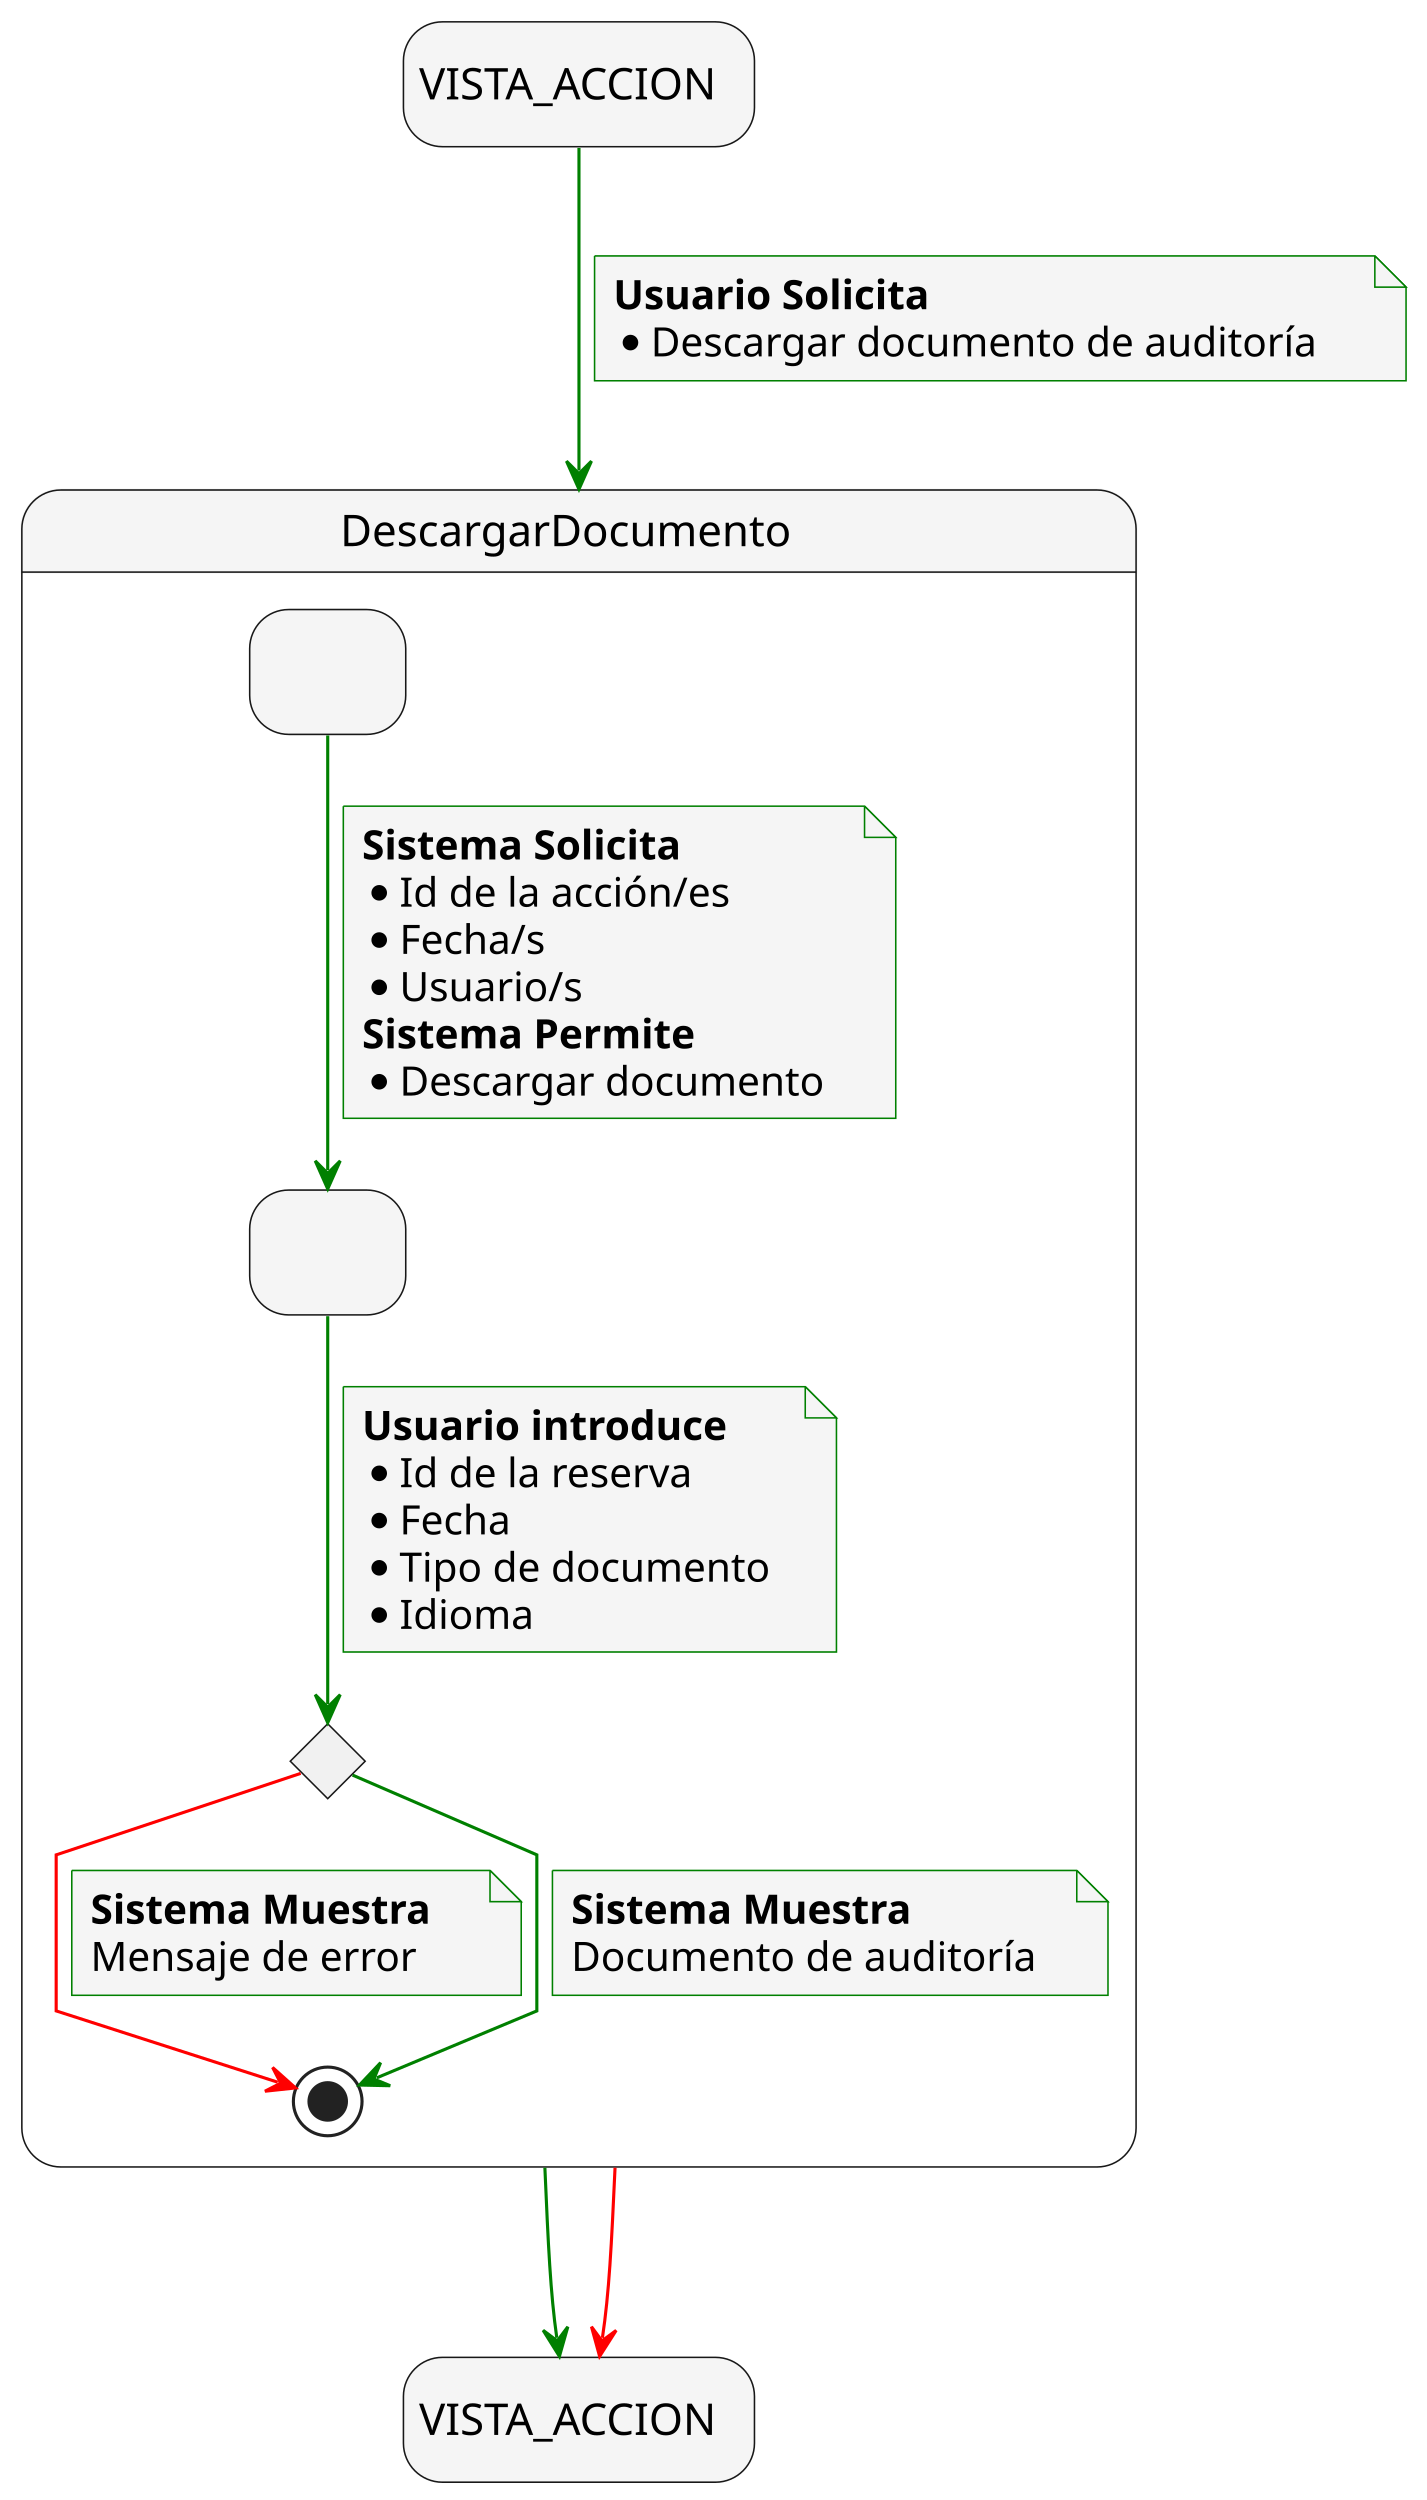
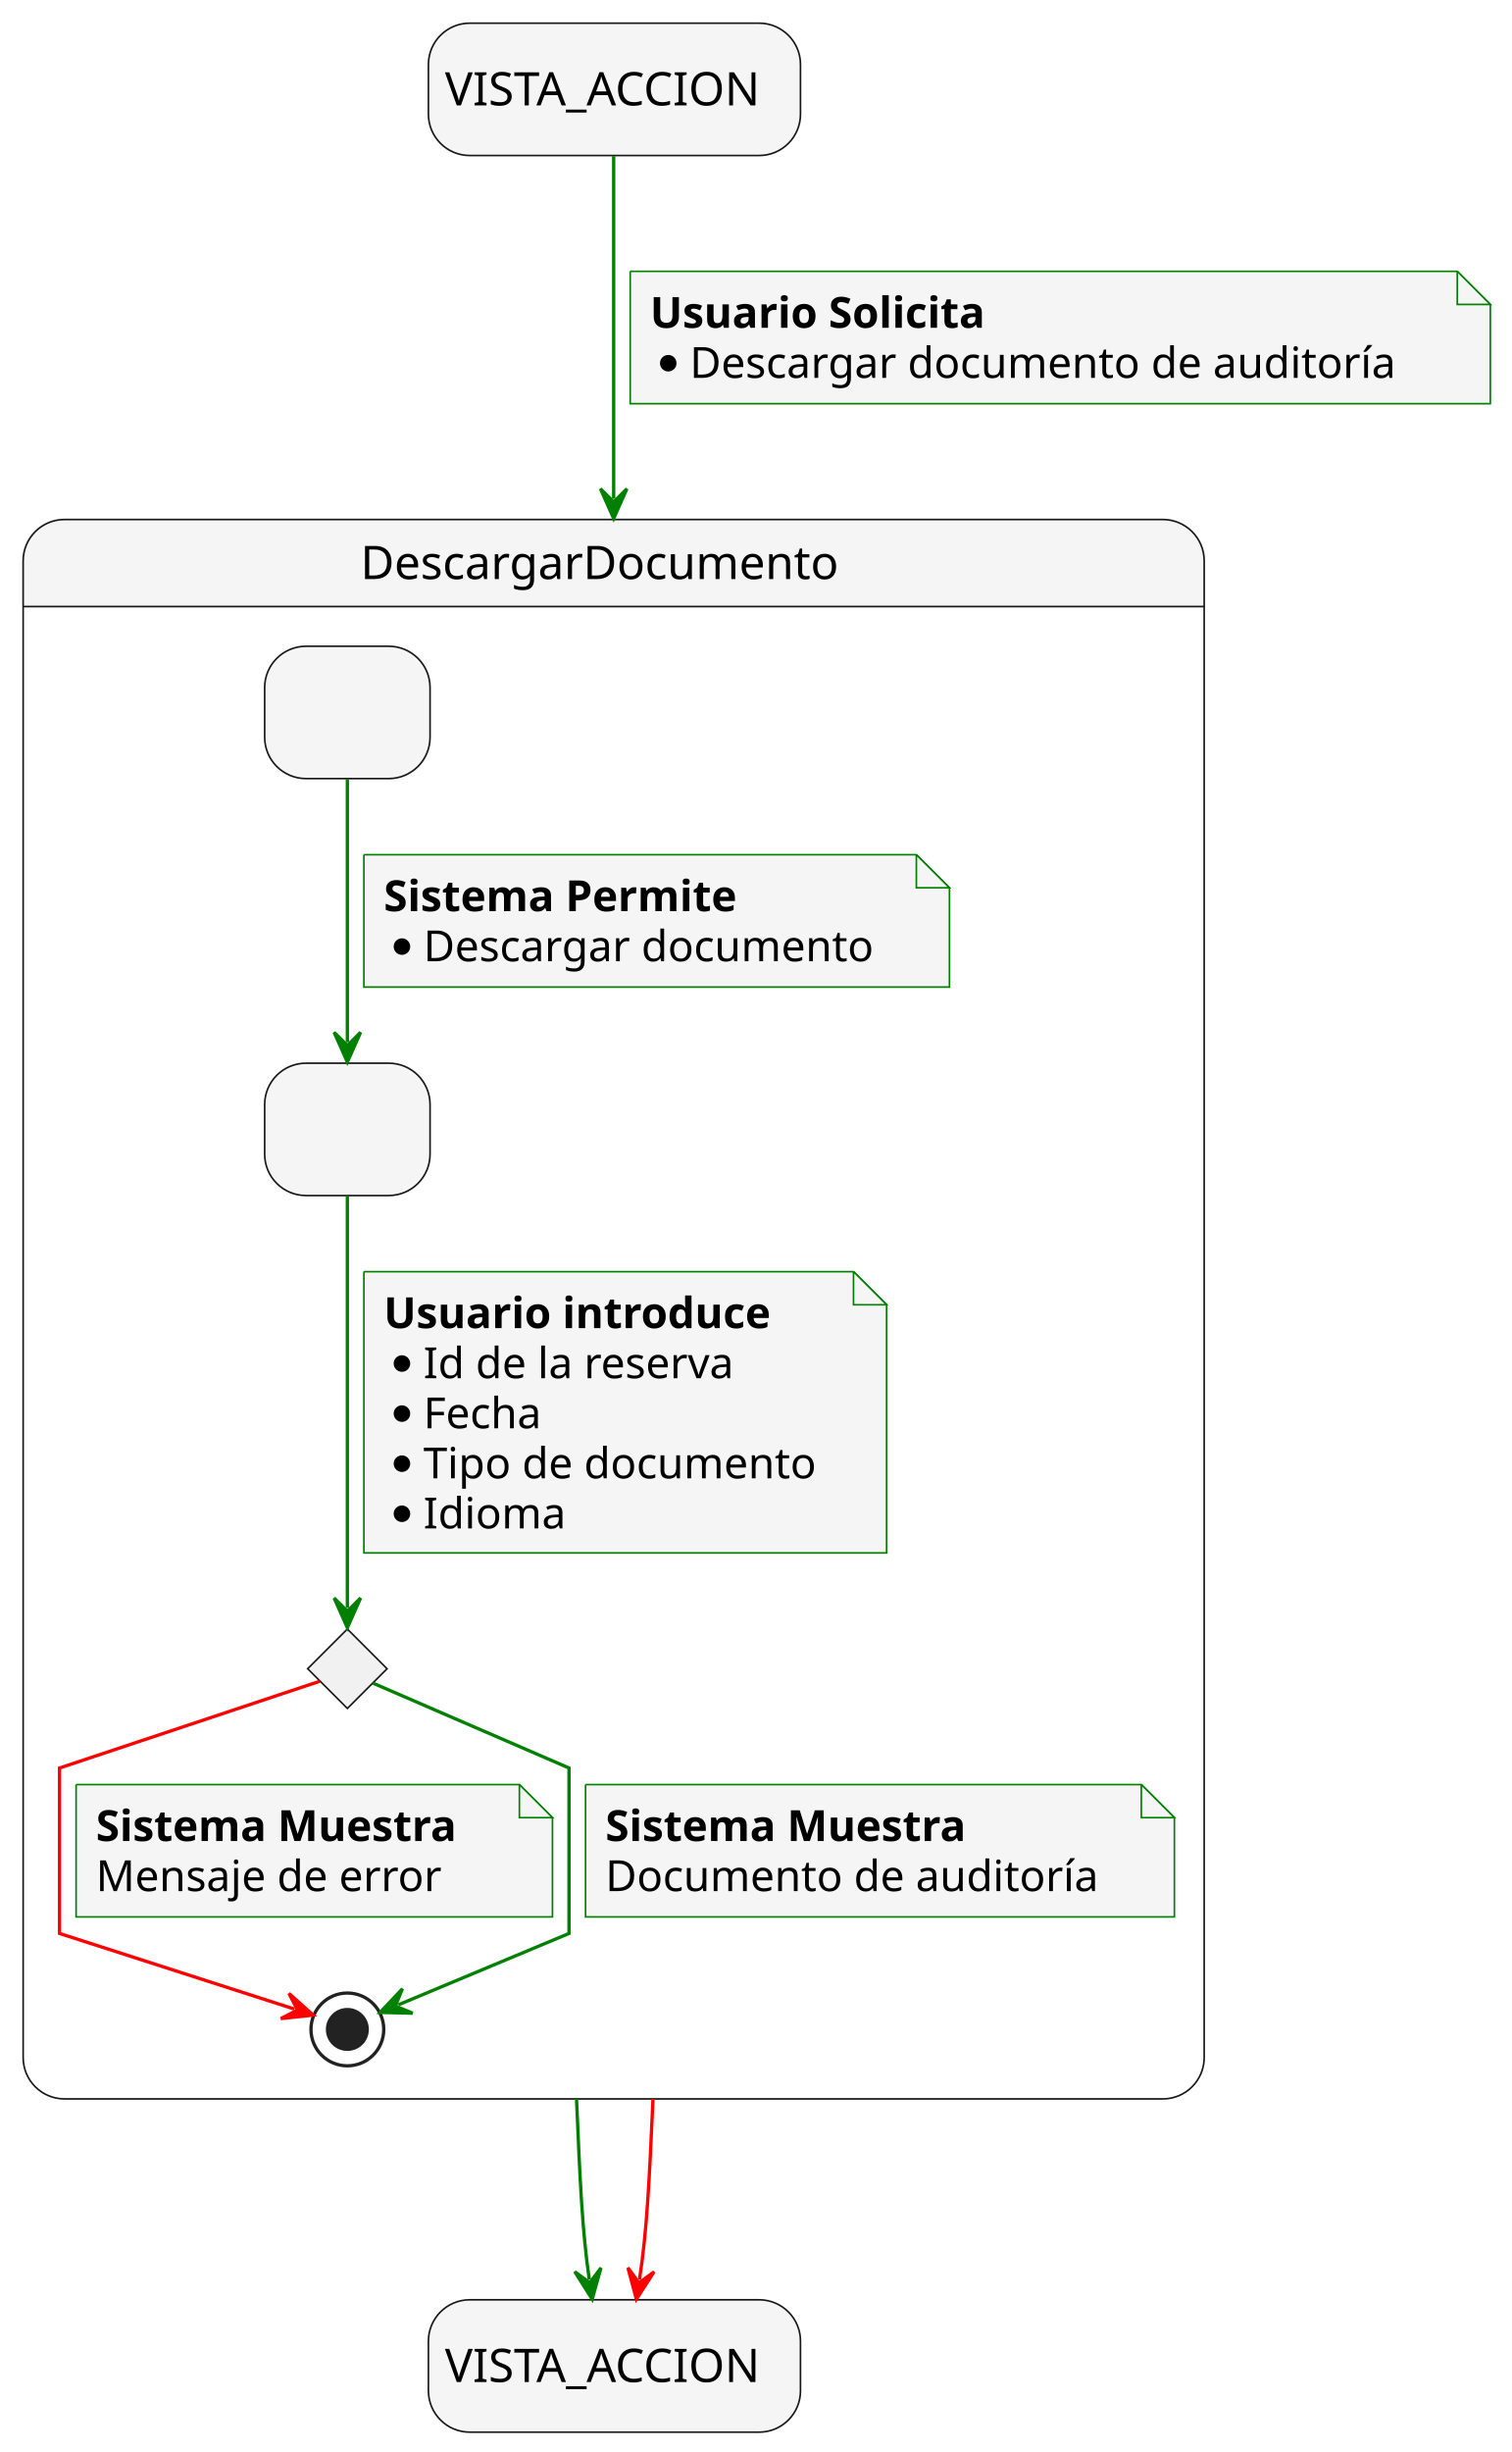
- <svg xmlns="http://www.w3.org/2000/svg" contentStyleType="text/css" data-diagram-type="STATE" height="801px" preserveAspectRatio="none" style="width:457px;height:801px;background:#FFFFFF;" version="1.1" viewBox="0 0 457 801" width="457px" zoomAndPan="magnify">
+ <svg xmlns="http://www.w3.org/2000/svg" contentStyleType="text/css" height="741px" preserveAspectRatio="none" style="width:457px;height:741px;background:#FFFFFF;" version="1.1" viewBox="0 0 457 741" width="457px" zoomAndPan="magnify">
  <defs />
  <g>
-     <rect fill="#F5F5F5" height="40" rx="12.5" ry="12.5" style="stroke:#181818;stroke-width:0.5;" width="112.471" x="129.26" y="7" />
-     <text fill="#000000" font-family="sans-serif" font-size="14" lengthAdjust="spacing" textLength="102.471" x="134.26" y="31.847">VISTA_ACCION</text>
-     <rect fill="#F5F5F5" height="40" rx="12.5" ry="12.5" style="stroke:#181818;stroke-width:0.5;" width="112.471" x="129.26" y="755.3" />
-     <text fill="#000000" font-family="sans-serif" font-size="14" lengthAdjust="spacing" textLength="102.471" x="134.26" y="780.147">VISTA_ACCION</text>
+     <rect fill="#F5F5F5" height="40" rx="12.5" ry="12.5" style="stroke:#181818;stroke-width:0.5;" width="112.471" x="129.5" y="7" />
+     <text fill="#000000" font-family="sans-serif" font-size="14" lengthAdjust="spacing" textLength="102.471" x="134.5" y="31.847">VISTA_ACCION</text>
+     <rect fill="#F5F5F5" height="40" rx="12.5" ry="12.5" style="stroke:#181818;stroke-width:0.5;" width="112.471" x="129.5" y="695" />
+     <text fill="#000000" font-family="sans-serif" font-size="14" lengthAdjust="spacing" textLength="102.471" x="134.5" y="719.847">VISTA_ACCION</text>
    <path d="M19.5,157 L351.5,157 A12.5,12.5 0 0 1 364,169.5 L364,183.297 L7,183.297 L7,169.5 A12.5,12.5 0 0 1 19.5,157 " fill="#F5F5F5" style="stroke:#F5F5F5;stroke-width:1;" />
-     <rect fill="none" height="537.297" rx="12.5" ry="12.5" style="stroke:#181818;stroke-width:0.5;" width="357" x="7" y="157" />
+     <rect fill="none" height="477.297" rx="12.5" ry="12.5" style="stroke:#181818;stroke-width:0.5;" width="357" x="7" y="157" />
    <line style="stroke:#181818;stroke-width:0.5;" x1="7" x2="364" y1="183.297" y2="183.297" />
    <text fill="#000000" font-family="sans-serif" font-size="14" lengthAdjust="spacing" textLength="153.036" x="108.982" y="174.995">DescargarDocumento</text>
    <rect fill="#F5F5F5" height="40" rx="12.5" ry="12.5" style="stroke:#181818;stroke-width:0.5;" width="50" x="80" y="195.297" />
    <text fill="#000000" font-family="sans-serif" font-size="14" lengthAdjust="spacing" textLength="4.45" x="102.775" y="220.144"> </text>
-     <rect fill="#F5F5F5" height="40" rx="12.5" ry="12.5" style="stroke:#181818;stroke-width:0.5;" width="50" x="80" y="381.297" />
-     <text fill="#000000" font-family="sans-serif" font-size="14" lengthAdjust="spacing" textLength="4.45" x="102.775" y="406.144"> </text>
+     <rect fill="#F5F5F5" height="40" rx="12.5" ry="12.5" style="stroke:#181818;stroke-width:0.5;" width="50" x="80" y="321.297" />
+     <text fill="#000000" font-family="sans-serif" font-size="14" lengthAdjust="spacing" textLength="4.45" x="102.775" y="346.144"> </text>
    <g id="elem_revisionFiltrosEnviados">
-       <polygon fill="#F1F1F1" points="105,552.297,117,564.297,105,576.297,93,564.297,105,552.297" style="stroke:#181818;stroke-width:0.5;" />
+       <polygon fill="#F1F1F1" points="105,492.297,117,504.297,105,516.297,93,504.297,105,492.297" style="stroke:#181818;stroke-width:0.5;" />
    </g>
-     <ellipse cx="105" cy="673.297" fill="none" rx="11" ry="11" style="stroke:#222222;stroke-width:1;" />
-     <ellipse cx="105" cy="673.297" fill="#222222" rx="6" ry="6" style="stroke:#222222;stroke-width:1;" />
+     <ellipse cx="105" cy="613.297" fill="none" rx="11" ry="11" style="stroke:#222222;stroke-width:1;" />
+     <ellipse cx="105" cy="613.297" fill="#222222" rx="6" ry="6" style="stroke:#222222;stroke-width:1;" />
    <g id="link_solicitudFiltros_envioFiltros">
-       <path d="M105,235.637 C105,270.977 105,339.587 105,374.937 " fill="none" id="solicitudFiltros-to-envioFiltros" style="stroke:#008000;stroke-width:1;" />
-       <polygon fill="#008000" points="105,380.937,109,371.937,105,375.937,101,371.937,105,380.937" style="stroke:#008000;stroke-width:1;" />
-       <path d="M110,258.297 L110,358.297 L287,358.297 L287,268.297 L277,258.297 L110,258.297 " fill="#F5F5F5" style="stroke:#008000;stroke-width:0.5;" />
+       <path d="M105,235.397 C105,258.637 105,291.637 105,314.967 " fill="none" id="solicitudFiltros-to-envioFiltros" style="stroke:#008000;stroke-width:1;" />
+       <polygon fill="#008000" points="105,320.967,109,311.967,105,315.967,101,311.967,105,320.967" style="stroke:#008000;stroke-width:1;" />
+       <path d="M110,258.297 L110,298.297 L287,298.297 L287,268.297 L277,258.297 L110,258.297 " fill="#F5F5F5" style="stroke:#008000;stroke-width:0.5;" />
      <path d="M277,258.297 L277,268.297 L287,268.297 L277,258.297 " fill="#F5F5F5" style="stroke:#008000;stroke-width:0.5;" />
-       <text fill="#000000" font-family="sans-serif" font-size="13" font-weight="bold" lengthAdjust="spacing" textLength="117.787" x="116" y="275.364">Sistema Solicita</text>
+       <text fill="#000000" font-family="sans-serif" font-size="13" font-weight="bold" lengthAdjust="spacing" textLength="121.221" x="116" y="275.364">Sistema Permite</text>
      <ellipse cx="121.5" cy="286.062" fill="#000000" rx="2.5" ry="2.5" style="stroke:#000000;stroke-width:0;" />
-       <text fill="#000000" font-family="sans-serif" font-size="13" lengthAdjust="spacing" textLength="113.528" x="128" y="290.497">Id de la acción/es</text>
-       <ellipse cx="121.5" cy="301.195" fill="#000000" rx="2.5" ry="2.5" style="stroke:#000000;stroke-width:0;" />
-       <text fill="#000000" font-family="sans-serif" font-size="13" lengthAdjust="spacing" textLength="49.981" x="128" y="305.629">Fecha/s</text>
-       <ellipse cx="121.5" cy="316.328" fill="#000000" rx="2.5" ry="2.5" style="stroke:#000000;stroke-width:0;" />
-       <text fill="#000000" font-family="sans-serif" font-size="13" lengthAdjust="spacing" textLength="60.557" x="128" y="320.762">Usuario/s</text>
-       <text fill="#000000" font-family="sans-serif" font-size="13" font-weight="bold" lengthAdjust="spacing" textLength="121.221" x="116" y="335.895">Sistema Permite</text>
-       <ellipse cx="121.5" cy="346.594" fill="#000000" rx="2.5" ry="2.5" style="stroke:#000000;stroke-width:0;" />
-       <text fill="#000000" font-family="sans-serif" font-size="13" lengthAdjust="spacing" textLength="144.479" x="128" y="351.028">Descargar documento</text>
+       <text fill="#000000" font-family="sans-serif" font-size="13" lengthAdjust="spacing" textLength="144.479" x="128" y="290.497">Descargar documento</text>
    </g>
    <g id="link_envioFiltros_revisionFiltrosEnviados">
-       <path d="M105,421.717 C105,455.677 105,518.807 105,545.967 " fill="none" id="envioFiltros-to-revisionFiltrosEnviados" style="stroke:#008000;stroke-width:1;" />
-       <polygon fill="#008000" points="105,551.967,109,542.967,105,546.967,101,542.967,105,551.967" style="stroke:#008000;stroke-width:1;" />
-       <path d="M110,444.297 L110,529.297 L268,529.297 L268,454.297 L258,444.297 L110,444.297 " fill="#F5F5F5" style="stroke:#008000;stroke-width:0.5;" />
-       <path d="M258,444.297 L258,454.297 L268,454.297 L258,444.297 " fill="#F5F5F5" style="stroke:#008000;stroke-width:0.5;" />
-       <text fill="#000000" font-family="sans-serif" font-size="13" font-weight="bold" lengthAdjust="spacing" textLength="130.997" x="116" y="461.364">Usuario introduce</text>
-       <ellipse cx="121.5" cy="472.062" fill="#000000" rx="2.5" ry="2.5" style="stroke:#000000;stroke-width:0;" />
-       <text fill="#000000" font-family="sans-serif" font-size="13" lengthAdjust="spacing" textLength="101.429" x="128" y="476.497">Id de la reserva</text>
-       <ellipse cx="121.5" cy="487.195" fill="#000000" rx="2.5" ry="2.5" style="stroke:#000000;stroke-width:0;" />
-       <text fill="#000000" font-family="sans-serif" font-size="13" lengthAdjust="spacing" textLength="38.829" x="128" y="491.629">Fecha</text>
-       <ellipse cx="121.5" cy="502.328" fill="#000000" rx="2.5" ry="2.5" style="stroke:#000000;stroke-width:0;" />
-       <text fill="#000000" font-family="sans-serif" font-size="13" lengthAdjust="spacing" textLength="125.817" x="128" y="506.762">Tipo de documento</text>
-       <ellipse cx="121.5" cy="517.461" fill="#000000" rx="2.5" ry="2.5" style="stroke:#000000;stroke-width:0;" />
-       <text fill="#000000" font-family="sans-serif" font-size="13" lengthAdjust="spacing" textLength="44.281" x="128" y="521.895">Idioma</text>
+       <path d="M105,361.397 C105,395.217 105,458.627 105,485.917 " fill="none" id="envioFiltros-to-revisionFiltrosEnviados" style="stroke:#008000;stroke-width:1;" />
+       <polygon fill="#008000" points="105,491.917,109,482.917,105,486.917,101,482.917,105,491.917" style="stroke:#008000;stroke-width:1;" />
+       <path d="M110,384.297 L110,469.297 L268,469.297 L268,394.297 L258,384.297 L110,384.297 " fill="#F5F5F5" style="stroke:#008000;stroke-width:0.5;" />
+       <path d="M258,384.297 L258,394.297 L268,394.297 L258,384.297 " fill="#F5F5F5" style="stroke:#008000;stroke-width:0.5;" />
+       <text fill="#000000" font-family="sans-serif" font-size="13" font-weight="bold" lengthAdjust="spacing" textLength="130.997" x="116" y="401.364">Usuario introduce</text>
+       <ellipse cx="121.5" cy="412.062" fill="#000000" rx="2.5" ry="2.5" style="stroke:#000000;stroke-width:0;" />
+       <text fill="#000000" font-family="sans-serif" font-size="13" lengthAdjust="spacing" textLength="101.429" x="128" y="416.497">Id de la reserva</text>
+       <ellipse cx="121.5" cy="427.195" fill="#000000" rx="2.5" ry="2.5" style="stroke:#000000;stroke-width:0;" />
+       <text fill="#000000" font-family="sans-serif" font-size="13" lengthAdjust="spacing" textLength="38.829" x="128" y="431.629">Fecha</text>
+       <ellipse cx="121.5" cy="442.328" fill="#000000" rx="2.5" ry="2.5" style="stroke:#000000;stroke-width:0;" />
+       <text fill="#000000" font-family="sans-serif" font-size="13" lengthAdjust="spacing" textLength="125.817" x="128" y="446.762">Tipo de documento</text>
+       <ellipse cx="121.5" cy="457.461" fill="#000000" rx="2.5" ry="2.5" style="stroke:#000000;stroke-width:0;" />
+       <text fill="#000000" font-family="sans-serif" font-size="13" lengthAdjust="spacing" textLength="44.281" x="128" y="461.895">Idioma</text>
    </g>
    <g id="link_revisionFiltrosEnviados_*end*DescargarDocumento">
-       <path d="M96.34,568.187 C74.33,575.517 18,594.297 18,594.297 C18,594.297 18,644.297 18,644.297 C18,644.297 65.919,659.718 88.969,667.138 " fill="none" id="revisionFiltrosEnviados-to-*end*DescargarDocumento" style="stroke:#FF0000;stroke-width:1;" />
-       <polygon fill="#FF0000" points="94.68,668.977,87.339,662.412,89.921,667.445,84.887,670.027,94.68,668.977" style="stroke:#FF0000;stroke-width:1;" />
-       <path d="M23,599.297 L23,639.297 L167,639.297 L167,609.297 L157,599.297 L23,599.297 " fill="#F5F5F5" style="stroke:#008000;stroke-width:0.5;" />
-       <path d="M157,599.297 L157,609.297 L167,609.297 L157,599.297 " fill="#F5F5F5" style="stroke:#008000;stroke-width:0.5;" />
-       <text fill="#000000" font-family="sans-serif" font-size="13" font-weight="bold" lengthAdjust="spacing" textLength="123.576" x="29" y="616.364">Sistema Muestra</text>
-       <text fill="#000000" font-family="sans-serif" font-size="13" lengthAdjust="spacing" textLength="110.303" x="29" y="631.497">Mensaje de error</text>
+       <path d="M96.66,508.077 C74.88,515.337 18,534.297 18,534.297 C18,534.297 18,584.297 18,584.297 C18,584.297 65.919,599.718 88.969,607.138 " fill="none" id="revisionFiltrosEnviados-to-*end*DescargarDocumento" style="stroke:#FF0000;stroke-width:1;" />
+       <polygon fill="#FF0000" points="94.68,608.977,87.339,602.412,89.921,607.445,84.887,610.027,94.68,608.977" style="stroke:#FF0000;stroke-width:1;" />
+       <path d="M23,539.297 L23,579.297 L167,579.297 L167,549.297 L157,539.297 L23,539.297 " fill="#F5F5F5" style="stroke:#008000;stroke-width:0.5;" />
+       <path d="M157,539.297 L157,549.297 L167,549.297 L157,539.297 " fill="#F5F5F5" style="stroke:#008000;stroke-width:0.5;" />
+       <text fill="#000000" font-family="sans-serif" font-size="13" font-weight="bold" lengthAdjust="spacing" textLength="123.576" x="29" y="556.364">Sistema Muestra</text>
+       <text fill="#000000" font-family="sans-serif" font-size="13" lengthAdjust="spacing" textLength="110.303" x="29" y="571.497">Mensaje de error</text>
    </g>
    <g id="link_revisionFiltrosEnviados_*end*DescargarDocumento">
-       <path d="M112.95,568.737 C130.7,576.417 172,594.297 172,594.297 C172,594.297 172,644.297 172,644.297 C172,644.297 139.455,657.891 120.715,665.731 " fill="none" id="revisionFiltrosEnviados-to-*end*DescargarDocumento-1" style="stroke:#008000;stroke-width:1;" />
-       <polygon fill="#008000" points="115.18,668.047,125.026,668.264,119.793,666.117,121.939,660.883,115.18,668.047" style="stroke:#008000;stroke-width:1;" />
-       <path d="M177,599.297 L177,639.297 L355,639.297 L355,609.297 L345,599.297 L177,599.297 " fill="#F5F5F5" style="stroke:#008000;stroke-width:0.5;" />
-       <path d="M345,599.297 L345,609.297 L355,609.297 L345,599.297 " fill="#F5F5F5" style="stroke:#008000;stroke-width:0.5;" />
-       <text fill="#000000" font-family="sans-serif" font-size="13" font-weight="bold" lengthAdjust="spacing" textLength="123.576" x="183" y="616.364">Sistema Muestra</text>
-       <text fill="#000000" font-family="sans-serif" font-size="13" lengthAdjust="spacing" textLength="157.86" x="183" y="631.497">Documento de auditoría</text>
+       <path d="M112.69,508.627 C130.28,516.237 172,534.297 172,534.297 C172,534.297 172,584.297 172,584.297 C172,584.297 139.056,598.062 120.426,605.852 " fill="none" id="revisionFiltrosEnviados-to-*end*DescargarDocumento-1" style="stroke:#008000;stroke-width:1;" />
+       <polygon fill="#008000" points="114.89,608.167,124.736,608.385,119.503,606.238,121.65,601.005,114.89,608.167" style="stroke:#008000;stroke-width:1;" />
+       <path d="M177,539.297 L177,579.297 L355,579.297 L355,549.297 L345,539.297 L177,539.297 " fill="#F5F5F5" style="stroke:#008000;stroke-width:0.5;" />
+       <path d="M345,539.297 L345,549.297 L355,549.297 L345,539.297 " fill="#F5F5F5" style="stroke:#008000;stroke-width:0.5;" />
+       <text fill="#000000" font-family="sans-serif" font-size="13" font-weight="bold" lengthAdjust="spacing" textLength="123.576" x="183" y="556.364">Sistema Muestra</text>
+       <text fill="#000000" font-family="sans-serif" font-size="13" lengthAdjust="spacing" textLength="157.86" x="183" y="571.497">Documento de auditoría</text>
    </g>
    <g id="link_startState_DescargarDocumento">
-       <path d="M185.5,47.4 C185.5,70.11 185.5,104.54 185.5,150.75 " fill="none" id="startState-to-DescargarDocumento" style="stroke:#008000;stroke-width:1;" />
-       <polygon fill="#008000" points="185.5,156.75,189.5,147.75,185.5,151.75,181.5,147.75,185.5,156.75" style="stroke:#008000;stroke-width:1;" />
+       <path d="M185.5,47.19 C185.5,70.02 185.5,104.86 185.5,150.7 " fill="none" id="startState-to-DescargarDocumento" style="stroke:#008000;stroke-width:1;" />
+       <polygon fill="#008000" points="185.5,156.7,189.5,147.7,185.5,151.7,181.5,147.7,185.5,156.7" style="stroke:#008000;stroke-width:1;" />
      <path d="M190.5,82 L190.5,122 L450.5,122 L450.5,92 L440.5,82 L190.5,82 " fill="#F5F5F5" style="stroke:#008000;stroke-width:0.5;" />
      <path d="M440.5,82 L440.5,92 L450.5,92 L440.5,82 " fill="#F5F5F5" style="stroke:#008000;stroke-width:0.5;" />
      <text fill="#000000" font-family="sans-serif" font-size="13" font-weight="bold" lengthAdjust="spacing" textLength="115.001" x="196.5" y="99.067">Usuario Solicita</text>
      <ellipse cx="202" cy="109.766" fill="#000000" rx="2.5" ry="2.5" style="stroke:#000000;stroke-width:0;" />
      <text fill="#000000" font-family="sans-serif" font-size="13" lengthAdjust="spacing" textLength="227.037" x="208.5" y="114.2">Descargar documento de auditoría</text>
    </g>
    <g id="link_DescargarDocumento_endState">
-       <path d="M174.58,694.54 C175.66,719.46 176.365,734.75 178.395,749.03 " fill="none" id="DescargarDocumento-to-endState" style="stroke:#008000;stroke-width:1;" />
-       <polygon fill="#008000" points="179.24,754.97,181.934,745.497,178.536,750.02,174.013,746.623,179.24,754.97" style="stroke:#008000;stroke-width:1;" />
+       <path d="M174.27,634.29 C175.32,659.12 176.027,674.554 178.137,688.894 " fill="none" id="DescargarDocumento-to-endState" style="stroke:#008000;stroke-width:1;" />
+       <polygon fill="#008000" points="179.01,694.83,181.657,685.344,178.282,689.883,173.742,686.508,179.01,694.83" style="stroke:#008000;stroke-width:1;" />
    </g>
    <g id="link_DescargarDocumento_endState">
-       <path d="M197.06,694.54 C195.92,719.46 195.163,734.757 193.013,749.037 " fill="none" id="DescargarDocumento-to-endState-1" style="stroke:#FF0000;stroke-width:1;" />
-       <polygon fill="#FF0000" points="192.12,754.97,197.415,746.666,192.864,750.026,189.505,745.475,192.12,754.97" style="stroke:#FF0000;stroke-width:1;" />
+       <path d="M197.39,634.29 C196.28,659.12 195.536,674.562 193.296,688.902 " fill="none" id="DescargarDocumento-to-endState-1" style="stroke:#FF0000;stroke-width:1;" />
+       <polygon fill="#FF0000" points="192.37,694.83,197.711,686.555,193.142,689.89,189.807,685.321,192.37,694.83" style="stroke:#FF0000;stroke-width:1;" />
    </g>
  </g>
</svg>
